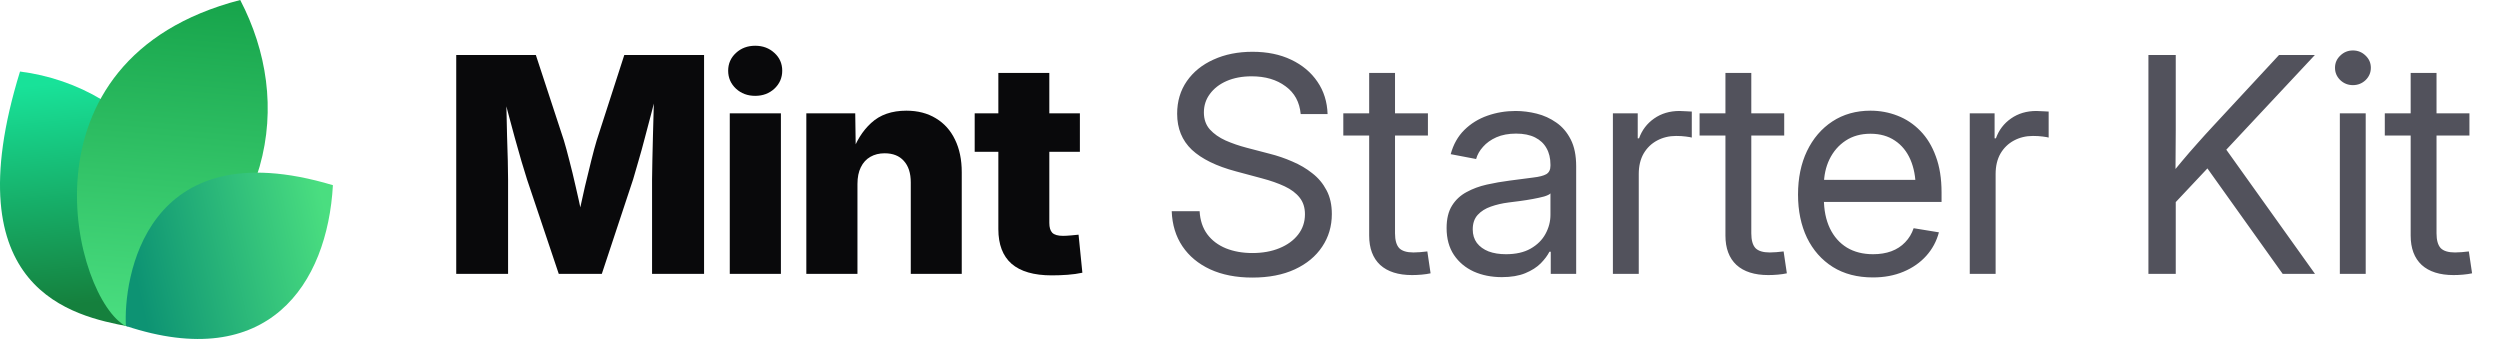
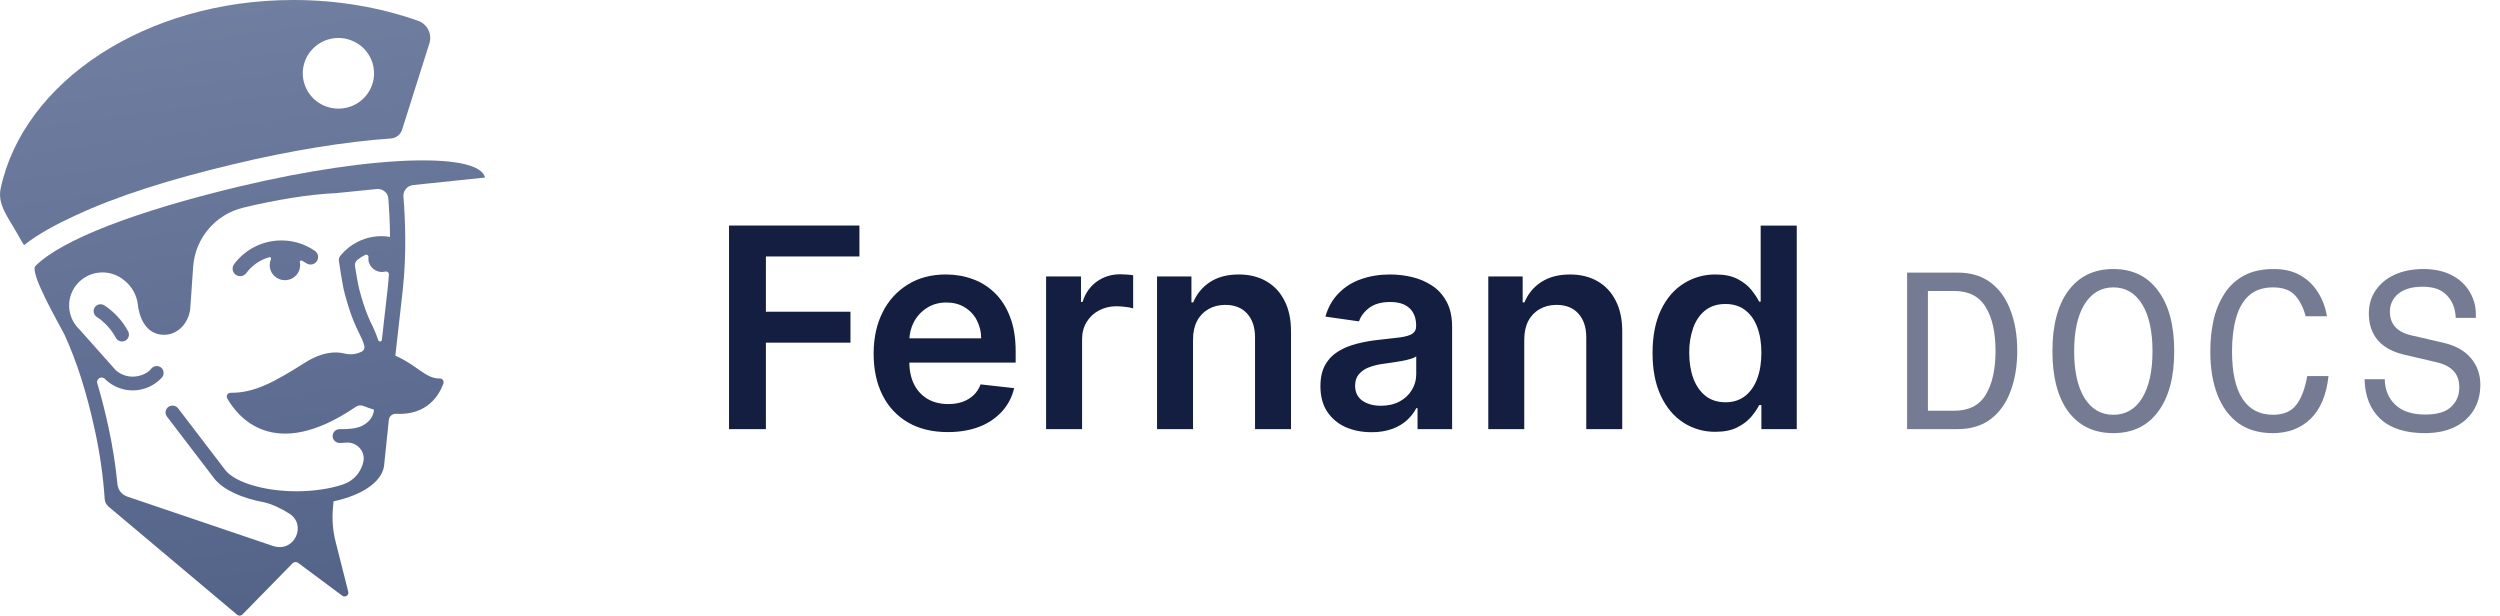
- <svg xmlns="http://www.w3.org/2000/svg" width="177" height="24" viewBox="0 0 177 24" fill="none">
-   <path d="M9.061 23.108C5.268 22.377 -3.391 20.627 1.417 5.064C9.634 6.099 16.973 14.064 9.061 23.108Z" fill="url(#paint0_linear_17557_2020)" />
-   <path d="M8.919 23.094C5.276 21.222 0.784 4.209 17.007 0C20.757 7.193 19.621 16.545 8.919 23.094Z" fill="url(#paint1_linear_17557_2020)" />
-   <path d="M8.914 23.079C8.735 19.882 10.159 9.085 23.57 13.111C23.181 20.123 18.984 26.418 8.914 23.079Z" fill="url(#paint2_linear_17557_2020)" />
-   <path d="M32.301 19.392V3.894H37.938L39.925 9.948C40.036 10.315 40.164 10.787 40.31 11.362C40.462 11.938 40.611 12.552 40.757 13.204C40.91 13.855 41.048 14.483 41.173 15.086C41.305 15.682 41.412 16.192 41.495 16.615H40.695C40.771 16.192 40.871 15.682 40.996 15.086C41.128 14.49 41.267 13.866 41.412 13.214C41.565 12.562 41.714 11.948 41.86 11.373C42.005 10.79 42.133 10.315 42.244 9.948L44.2 3.894H49.848V19.392H46.166V12.704C46.166 12.357 46.173 11.917 46.187 11.383C46.2 10.849 46.214 10.27 46.228 9.646C46.249 9.022 46.266 8.391 46.28 7.753C46.301 7.115 46.311 6.519 46.311 5.964H46.623C46.485 6.561 46.332 7.181 46.166 7.826C45.999 8.471 45.833 9.102 45.666 9.719C45.507 10.336 45.351 10.901 45.198 11.414C45.053 11.928 44.928 12.357 44.824 12.704L42.608 19.392H39.561L37.314 12.704C37.203 12.357 37.072 11.928 36.919 11.414C36.773 10.901 36.614 10.34 36.441 9.729C36.274 9.112 36.104 8.481 35.931 7.836C35.764 7.192 35.608 6.567 35.463 5.964H35.827C35.834 6.512 35.844 7.105 35.858 7.743C35.872 8.374 35.886 9.005 35.9 9.636C35.92 10.26 35.938 10.839 35.952 11.373C35.965 11.907 35.972 12.351 35.972 12.704V19.392H32.301ZM51.668 19.392V8.024H55.288V19.392H51.668ZM53.468 6.786C52.927 6.786 52.473 6.616 52.105 6.276C51.738 5.93 51.554 5.507 51.554 5.007C51.554 4.508 51.738 4.088 52.105 3.749C52.473 3.409 52.927 3.239 53.468 3.239C54.009 3.239 54.463 3.409 54.83 3.749C55.198 4.082 55.382 4.501 55.382 5.007C55.382 5.507 55.198 5.93 54.83 6.276C54.463 6.616 54.009 6.786 53.468 6.786ZM60.708 13.027V19.392H57.088V8.024H60.551L60.593 10.967H60.281C60.593 10.024 61.061 9.268 61.685 8.7C62.309 8.124 63.138 7.836 64.171 7.836C64.975 7.836 65.672 8.017 66.262 8.377C66.851 8.731 67.302 9.234 67.614 9.885C67.933 10.537 68.092 11.307 68.092 12.194V19.392H64.483V12.912C64.483 12.26 64.32 11.754 63.994 11.394C63.675 11.033 63.221 10.853 62.632 10.853C62.25 10.853 61.914 10.936 61.623 11.102C61.332 11.269 61.106 11.515 60.947 11.841C60.787 12.16 60.708 12.555 60.708 13.027ZM76.456 8.024V10.749H69.008V8.024H76.456ZM70.683 5.163H74.292V15.783C74.292 16.102 74.361 16.334 74.5 16.48C74.646 16.625 74.899 16.698 75.259 16.698C75.405 16.698 75.596 16.688 75.831 16.667C76.074 16.646 76.251 16.629 76.362 16.615L76.632 19.309C76.313 19.378 75.963 19.427 75.582 19.455C75.207 19.482 74.836 19.496 74.469 19.496C73.2 19.496 72.25 19.222 71.619 18.674C70.995 18.127 70.683 17.308 70.683 16.22V5.163Z" fill="#09090B" />
-   <path d="M88.667 19.652C87.523 19.652 86.528 19.458 85.682 19.07C84.843 18.681 84.188 18.137 83.716 17.437C83.245 16.736 82.992 15.908 82.957 14.951H84.933C84.968 15.596 85.148 16.14 85.474 16.584C85.8 17.021 86.24 17.354 86.795 17.582C87.35 17.804 87.974 17.915 88.667 17.915C89.388 17.915 90.026 17.801 90.581 17.572C91.143 17.343 91.583 17.024 91.902 16.615C92.228 16.199 92.391 15.717 92.391 15.169C92.391 14.698 92.266 14.306 92.017 13.994C91.767 13.675 91.413 13.408 90.956 13.193C90.498 12.978 89.954 12.787 89.323 12.621L87.502 12.132C86.123 11.765 85.082 11.255 84.382 10.603C83.689 9.944 83.342 9.095 83.342 8.055C83.342 7.174 83.571 6.404 84.028 5.746C84.486 5.087 85.117 4.577 85.921 4.217C86.726 3.849 87.645 3.666 88.678 3.666C89.718 3.666 90.63 3.853 91.413 4.227C92.204 4.602 92.824 5.122 93.275 5.787C93.726 6.446 93.965 7.209 93.993 8.076H92.089C92.013 7.23 91.656 6.574 91.018 6.11C90.387 5.638 89.586 5.403 88.615 5.403C87.95 5.403 87.36 5.513 86.847 5.735C86.341 5.957 85.946 6.262 85.661 6.651C85.377 7.032 85.235 7.469 85.235 7.961C85.235 8.447 85.377 8.849 85.661 9.168C85.946 9.48 86.317 9.74 86.774 9.948C87.232 10.149 87.724 10.319 88.251 10.457L89.884 10.884C90.439 11.023 90.977 11.206 91.496 11.435C92.023 11.657 92.495 11.934 92.911 12.267C93.334 12.593 93.67 12.995 93.92 13.474C94.17 13.945 94.294 14.504 94.294 15.149C94.294 16.015 94.066 16.788 93.608 17.468C93.157 18.148 92.512 18.681 91.673 19.07C90.834 19.458 89.832 19.652 88.667 19.652ZM101.097 8.024V9.594H95.106V8.024H101.097ZM96.937 5.163H98.767V16.521C98.767 17 98.865 17.347 99.059 17.562C99.26 17.77 99.6 17.874 100.078 17.874C100.21 17.874 100.366 17.867 100.546 17.853C100.733 17.832 100.903 17.815 101.056 17.801L101.285 19.351C101.097 19.392 100.886 19.423 100.65 19.444C100.414 19.465 100.189 19.475 99.974 19.475C98.996 19.475 98.244 19.236 97.717 18.758C97.197 18.272 96.937 17.579 96.937 16.677V5.163ZM106.33 19.621C105.595 19.621 104.932 19.489 104.343 19.226C103.754 18.955 103.285 18.564 102.939 18.05C102.592 17.53 102.419 16.896 102.419 16.147C102.419 15.495 102.547 14.965 102.804 14.556C103.06 14.146 103.403 13.828 103.833 13.599C104.263 13.363 104.742 13.186 105.269 13.068C105.796 12.95 106.333 12.857 106.881 12.787C107.574 12.69 108.132 12.617 108.555 12.569C108.978 12.52 109.287 12.441 109.481 12.33C109.675 12.212 109.772 12.014 109.772 11.737V11.654C109.772 11.203 109.679 10.815 109.492 10.489C109.311 10.163 109.041 9.91 108.68 9.729C108.32 9.549 107.872 9.459 107.338 9.459C106.805 9.459 106.34 9.546 105.945 9.719C105.556 9.892 105.241 10.118 104.998 10.395C104.755 10.665 104.593 10.953 104.509 11.258L102.71 10.915C102.897 10.222 103.22 9.65 103.677 9.199C104.135 8.748 104.679 8.412 105.31 8.19C105.941 7.968 106.607 7.857 107.307 7.857C107.8 7.857 108.295 7.92 108.795 8.044C109.301 8.169 109.765 8.381 110.188 8.679C110.611 8.97 110.951 9.369 111.208 9.875C111.464 10.374 111.593 11.005 111.593 11.768V19.392H109.793V17.822H109.7C109.568 18.085 109.363 18.359 109.086 18.643C108.809 18.921 108.444 19.153 107.994 19.34C107.543 19.527 106.988 19.621 106.33 19.621ZM106.621 17.998C107.321 17.998 107.904 17.867 108.368 17.603C108.84 17.333 109.19 16.986 109.419 16.563C109.654 16.133 109.772 15.682 109.772 15.211V13.692C109.703 13.769 109.554 13.841 109.325 13.911C109.096 13.973 108.829 14.032 108.524 14.088C108.226 14.143 107.921 14.192 107.609 14.233C107.304 14.275 107.033 14.309 106.798 14.337C106.354 14.393 105.938 14.49 105.549 14.628C105.168 14.76 104.86 14.954 104.624 15.211C104.388 15.467 104.27 15.811 104.27 16.241C104.27 16.615 104.367 16.934 104.561 17.198C104.762 17.461 105.04 17.662 105.393 17.801C105.747 17.933 106.156 17.998 106.621 17.998ZM114.193 19.392V8.024H115.951V9.792H116.045C116.253 9.209 116.61 8.741 117.116 8.388C117.622 8.034 118.219 7.857 118.905 7.857C119.058 7.857 119.217 7.864 119.384 7.878C119.55 7.885 119.682 7.892 119.779 7.899V9.74C119.716 9.719 119.578 9.695 119.363 9.667C119.155 9.639 118.922 9.625 118.666 9.625C118.174 9.625 117.726 9.733 117.324 9.948C116.922 10.163 116.603 10.471 116.367 10.874C116.138 11.276 116.024 11.758 116.024 12.319V19.392H114.193ZM126.322 8.024V9.594H120.33V8.024H126.322ZM122.161 5.163H123.992V16.521C123.992 17 124.089 17.347 124.283 17.562C124.484 17.77 124.824 17.874 125.302 17.874C125.434 17.874 125.59 17.867 125.77 17.853C125.958 17.832 126.127 17.815 126.28 17.801L126.509 19.351C126.322 19.392 126.11 19.423 125.874 19.444C125.639 19.465 125.413 19.475 125.198 19.475C124.221 19.475 123.468 19.236 122.941 18.758C122.421 18.272 122.161 17.579 122.161 16.677V5.163ZM132.604 19.642C131.502 19.642 130.555 19.396 129.765 18.903C128.974 18.404 128.364 17.714 127.934 16.834C127.511 15.946 127.3 14.927 127.3 13.775C127.3 12.611 127.511 11.584 127.934 10.697C128.364 9.802 128.964 9.102 129.734 8.596C130.51 8.089 131.408 7.836 132.428 7.836C133.1 7.836 133.738 7.954 134.341 8.19C134.952 8.426 135.489 8.783 135.954 9.261C136.425 9.74 136.793 10.343 137.056 11.071C137.327 11.792 137.462 12.645 137.462 13.63V14.296H128.433V12.735H136.463L135.631 13.297C135.631 12.541 135.506 11.876 135.257 11.3C135.007 10.725 134.643 10.277 134.165 9.958C133.686 9.632 133.107 9.469 132.428 9.469C131.748 9.469 131.162 9.632 130.67 9.958C130.177 10.284 129.796 10.725 129.526 11.279C129.262 11.827 129.13 12.441 129.13 13.12V14.046C129.13 14.864 129.273 15.572 129.557 16.168C129.841 16.757 130.243 17.211 130.763 17.53C131.283 17.842 131.901 17.998 132.615 17.998C133.093 17.998 133.523 17.929 133.905 17.79C134.293 17.645 134.619 17.433 134.882 17.156C135.153 16.879 135.354 16.546 135.486 16.157L137.275 16.449C137.108 17.08 136.81 17.634 136.38 18.113C135.95 18.591 135.413 18.966 134.768 19.236C134.123 19.507 133.402 19.642 132.604 19.642ZM139.459 19.392V8.024H141.217V9.792H141.311C141.519 9.209 141.876 8.741 142.382 8.388C142.888 8.034 143.485 7.857 144.171 7.857C144.324 7.857 144.483 7.864 144.649 7.878C144.816 7.885 144.948 7.892 145.045 7.899V9.74C144.982 9.719 144.844 9.695 144.629 9.667C144.421 9.639 144.188 9.625 143.932 9.625C143.439 9.625 142.992 9.733 142.59 9.948C142.188 10.163 141.869 10.471 141.633 10.874C141.404 11.276 141.29 11.758 141.29 12.319V19.392H139.459ZM153.429 14.961V12.715C153.783 12.257 154.136 11.82 154.49 11.404C154.844 10.981 155.204 10.565 155.572 10.156C155.939 9.74 156.314 9.327 156.695 8.918L161.355 3.894H163.893L157.277 10.967H157.184L153.429 14.961ZM152.108 19.392V3.894H154.043V9.241L154.022 12.559L154.043 13.505V19.392H152.108ZM161.615 19.392L155.967 11.477L157.173 9.969L163.903 19.392H161.615ZM165.661 19.392V8.024H167.492V19.392H165.661ZM166.587 6.027C166.24 6.027 165.942 5.909 165.692 5.673C165.443 5.43 165.318 5.139 165.318 4.799C165.318 4.459 165.443 4.172 165.692 3.936C165.942 3.693 166.24 3.572 166.587 3.572C166.934 3.572 167.232 3.693 167.482 3.936C167.731 4.172 167.856 4.459 167.856 4.799C167.856 5.139 167.731 5.43 167.482 5.673C167.232 5.909 166.934 6.027 166.587 6.027ZM174.836 8.024V9.594H168.844V8.024H174.836ZM170.675 5.163H172.506V16.521C172.506 17 172.603 17.347 172.797 17.562C172.998 17.77 173.338 17.874 173.816 17.874C173.948 17.874 174.104 17.867 174.284 17.853C174.472 17.832 174.641 17.815 174.794 17.801L175.023 19.351C174.836 19.392 174.624 19.423 174.388 19.444C174.153 19.465 173.927 19.475 173.712 19.475C172.735 19.475 171.982 19.236 171.455 18.758C170.935 18.272 170.675 17.579 170.675 16.677V5.163Z" fill="#52525C" />
+ <svg xmlns="http://www.w3.org/2000/svg" width="134" height="33" fill="none">
+   <path fill="url(#a)" d="M16.872 13.443a3.126 3.126 0 0 0-1.987-.549 3.157 3.157 0 0 0-2.339 1.268.4.4 0 0 0 .087.563.41.41 0 0 0 .568-.087c.303-.41.735-.71 1.228-.852a.079.079 0 0 1 .08.022.076.076 0 0 1 .015.082.802.802 0 0 0 .305 1 .821.821 0 0 0 1.045-.134.807.807 0 0 0 .197-.703.077.077 0 0 1 .03-.078.08.08 0 0 1 .085-.006c.077.041.151.086.223.135a.406.406 0 0 0 .568-.098.4.4 0 0 0-.105-.563Z" />
+   <path fill="url(#b)" d="m21.191 19.065.392-3.483c.22-1.963.136-3.88.041-5.046a.57.57 0 0 1 .131-.41.58.58 0 0 1 .383-.205h.005V9.92l.595-.063L26 9.516c-.16-.659-1.56-.957-3.72-.916-2.422.047-5.801.523-9.472 1.402-5.569 1.334-9.501 2.85-10.908 4.253-.347.346 1.328 3.223 1.545 3.658.661 1.431 1.2 3.115 1.64 5.146.266 1.216.443 2.449.527 3.69a.582.582 0 0 0 .208.407l6.894 5.796a.206.206 0 0 0 .279-.014l2.688-2.745a.227.227 0 0 1 .298-.023l2.367 1.76a.206.206 0 0 0 .236.008.202.202 0 0 0 .085-.219l-.678-2.68a5.381 5.381 0 0 1-.145-1.781l.033-.386c1.627-.348 2.71-1.121 2.725-2.066l.239-2.303a.365.365 0 0 1 .38-.322c1.716.092 2.342-1.058 2.547-1.63a.197.197 0 0 0-.099-.244.202.202 0 0 0-.094-.021c-.752.026-1.242-.73-2.384-1.221Zm-1.144 2.908a.987.987 0 0 1-.268.582c-.194.2-.447.335-.723.387a4.07 4.07 0 0 1-.838.06.375.375 0 0 0-.268.097.368.368 0 0 0 .237.641h.057c.06 0 .161-.002.294-.015.566-.053 1.041.434.945.988a1.635 1.635 0 0 1-1.105 1.256c-.663.22-1.519.363-2.498.363-1.684 0-3.245-.462-3.785-1.111l-2.542-3.326a.386.386 0 0 0-.494-.108.372.372 0 0 0-.176.402c.012.05.034.099.066.14l2.56 3.35c.483.582 1.444 1.02 2.63 1.24.454.101.928.336 1.356.601.957.595.31 2.055-.78 1.767a1.813 1.813 0 0 1-.14-.042l-7.759-2.63a.775.775 0 0 1-.52-.655 26.42 26.42 0 0 0-.481-3.058 32.482 32.482 0 0 0-.6-2.359c-.074-.247.244-.419.416-.226l.049.05a2.11 2.11 0 0 0 1.518.557 2.121 2.121 0 0 0 1.468-.675.377.377 0 0 0-.007-.527.375.375 0 0 0-.547.034.92.92 0 0 1-.228.21c-.582.352-1.251.267-1.69-.134l-1.927-2.166a1.767 1.767 0 0 1-.555-1.461c.079-.836.755-1.51 1.598-1.594a1.802 1.802 0 0 1 1.34.408 1.943 1.943 0 0 1 .738 1.295s.104 1.631 1.414 1.631c.71 0 1.296-.6 1.394-1.38l.157-2.265a3.511 3.511 0 0 1 2.699-3.173l.03-.007a33.912 33.912 0 0 1 2.565-.514 21.584 21.584 0 0 1 2.402-.258l2.147-.216a.568.568 0 0 1 .558.297.553.553 0 0 1 .06.213c.044.546.084 1.257.091 2.056a2.806 2.806 0 0 0-1.752.272 2.82 2.82 0 0 0-.898.725l-.01.012a.364.364 0 0 0-.08.282l.003.015c.007.05.173 1.228.314 1.755.322 1.2.59 1.743.786 2.139.123.247.204.41.261.651a.257.257 0 0 1-.127.29 1.318 1.318 0 0 1-.938.109c-.485-.118-1.193-.092-2.091.475-1.67 1.053-2.731 1.644-4.016 1.631a.202.202 0 0 0-.175.097.198.198 0 0 0-.004.198c.527.938 2.465 3.48 6.894.456a.44.44 0 0 1 .41-.045c.198.079.387.145.567.2l-.002.013Zm.327-3.67a.101.101 0 0 1-.097-.066 7.886 7.886 0 0 0-.278-.694c-.192-.386-.43-.867-.731-1.99-.082-.308-.179-.9-.24-1.287a.36.36 0 0 1 .127-.335c.129-.106.27-.197.42-.269.086-.04.186.025.175.118a.683.683 0 0 0 .038.319.729.729 0 0 0 .867.457.155.155 0 0 1 .191.16c-.018.259-.041.518-.07.778l-.309 2.726a.094.094 0 0 1-.093.084Z" />
+   <path fill="url(#c)" d="M6.538 18.303a.375.375 0 0 1-.337-.21c-.003-.006-.332-.67-1.013-1.104a.373.373 0 0 1-.162-.232.367.367 0 0 1 .285-.44.376.376 0 0 1 .28.05 3.787 3.787 0 0 1 1.284 1.408.367.367 0 0 1-.157.483.375.375 0 0 1-.18.046Z" />
+   <path fill="url(#d)" d="M22.402 1.112C20.372.398 18.113 0 15.724 0 7.81 0 1.252 4.376.034 10.109c-.177.843.402 1.546.848 2.338.18.321.325.57.38.65l.03.042c.764-.615 1.776-1.14 2.734-1.584 2.332-1.08 5.053-1.932 8.49-2.755 3.051-.732 6.022-1.212 8.437-1.377a.678.678 0 0 0 .598-.468l1.465-4.63a.968.968 0 0 0-.059-.73.983.983 0 0 0-.553-.483Zm-4.262 4.71c-.378 0-.748-.11-1.062-.318a1.897 1.897 0 0 1-.703-.85 1.877 1.877 0 0 1 .414-2.063 1.916 1.916 0 0 1 2.082-.41c.349.143.647.386.857.697a1.881 1.881 0 0 1-.237 2.39 1.911 1.911 0 0 1-1.351.555Z" />
+   <path fill="#131E40" d="M39.076 23V12.09h6.989v1.658h-5.013v2.961h4.533v1.657h-4.533V23h-1.976Zm11.725.16c-.82 0-1.528-.17-2.125-.512a3.463 3.463 0 0 1-1.369-1.46c-.32-.631-.48-1.375-.48-2.231 0-.842.16-1.58.48-2.216a3.625 3.625 0 0 1 1.353-1.491c.579-.359 1.259-.538 2.04-.538.505 0 .98.081 1.428.245.45.16.849.408 1.193.745.348.338.621.768.82 1.29.2.518.299 1.136.299 1.853v.591h-6.707v-1.3h4.858a2.075 2.075 0 0 0-.24-.985 1.744 1.744 0 0 0-.655-.687c-.277-.167-.6-.25-.97-.25-.393 0-.74.096-1.038.287-.298.189-.53.437-.698.746-.163.306-.247.641-.25 1.007v1.134c0 .476.087.885.261 1.226.174.337.417.596.73.777.312.178.678.267 1.097.267.28 0 .534-.04.762-.117.227-.082.424-.201.591-.357.167-.157.293-.35.378-.581l1.8.202c-.113.476-.33.892-.65 1.247a3.17 3.17 0 0 1-1.214.82c-.493.192-1.058.288-1.694.288Zm5.27-.16v-8.182h1.87v1.364h.085c.149-.472.405-.836.767-1.092.366-.26.783-.389 1.252-.389.106 0 .225.005.356.016.135.007.247.02.336.037v1.774a2.019 2.019 0 0 0-.389-.075 3.572 3.572 0 0 0-.506-.037 1.95 1.95 0 0 0-.948.23c-.277.148-.495.356-.655.622-.16.267-.24.574-.24.922V23h-1.928Zm7.875-4.794V23h-1.928v-8.182h1.843v1.39h.096c.188-.458.488-.822.9-1.091.416-.27.929-.405 1.54-.405.564 0 1.056.12 1.475.362.423.241.75.591.98 1.05.235.457.35 1.013.346 1.667V23H67.27v-4.911c0-.547-.142-.975-.426-1.284-.28-.309-.67-.463-1.166-.463-.338 0-.638.074-.9.223a1.55 1.55 0 0 0-.613.634c-.146.277-.219.613-.219 1.007Zm9.567 4.96c-.518 0-.985-.093-1.4-.278a2.287 2.287 0 0 1-.98-.83c-.239-.367-.358-.818-.358-1.354 0-.462.085-.843.256-1.145.17-.302.403-.543.698-.725.294-.18.627-.317.996-.41a8.098 8.098 0 0 1 1.156-.207c.48-.05.868-.095 1.166-.133.299-.043.515-.107.65-.192.139-.09.208-.226.208-.41v-.032c0-.402-.12-.712-.357-.933-.238-.22-.58-.33-1.028-.33-.472 0-.847.103-1.124.31-.273.205-.458.448-.554.729l-1.8-.256c.142-.497.376-.912.703-1.246a3.06 3.06 0 0 1 1.198-.757c.472-.17.995-.255 1.566-.255.394 0 .787.046 1.177.138.391.093.748.245 1.071.458.323.21.582.496.778.858.199.362.298.815.298 1.358V23H75.98v-1.124h-.064c-.117.227-.282.44-.495.64-.21.195-.474.353-.794.473a3.198 3.198 0 0 1-1.113.176Zm.5-1.418c.388 0 .724-.076 1.008-.229.284-.156.502-.362.655-.618.156-.255.234-.534.234-.836v-.964a.908.908 0 0 1-.309.138c-.142.043-.302.08-.48.112-.177.032-.352.06-.526.085l-.453.064a3.363 3.363 0 0 0-.773.192 1.283 1.283 0 0 0-.538.373c-.131.156-.197.359-.197.607 0 .355.13.623.39.805.258.18.589.271.99.271Zm7.687-3.542V23h-1.928v-8.182h1.843v1.39h.096c.188-.458.488-.822.9-1.091.416-.27.929-.405 1.54-.405.564 0 1.056.12 1.475.362.423.241.75.591.98 1.05.235.457.35 1.013.346 1.667V23h-1.928v-4.911c0-.547-.142-.975-.426-1.284-.28-.309-.67-.463-1.166-.463-.338 0-.638.074-.9.223a1.55 1.55 0 0 0-.613.634c-.146.277-.219.613-.219 1.007Zm10.249 4.938a3.095 3.095 0 0 1-1.726-.496c-.508-.33-.91-.81-1.204-1.438-.295-.628-.442-1.392-.442-2.29 0-.91.15-1.676.448-2.301.301-.629.708-1.103 1.22-1.423a3.135 3.135 0 0 1 1.71-.484c.479 0 .873.081 1.182.245.309.16.554.353.735.58.18.224.321.435.42.634h.08v-4.08h1.934V23H94.41v-1.29h-.117c-.1.2-.244.411-.432.635-.188.22-.437.408-.746.564-.308.157-.697.235-1.166.235Zm.538-1.582c.408 0 .756-.11 1.044-.33.287-.224.506-.535.655-.933.15-.397.224-.86.224-1.39 0-.529-.075-.989-.224-1.38-.146-.39-.362-.694-.65-.91-.284-.217-.634-.325-1.05-.325-.429 0-.788.111-1.075.335-.288.224-.504.533-.65.927a3.89 3.89 0 0 0-.218 1.353c0 .512.072.968.218 1.37.15.397.368.711.655.942.291.227.648.34 1.07.34Z" />
+   <path fill="#757B93" d="M104.932 23h-2.712v-8.388h2.712c.712 0 1.304.18 1.776.54.472.36.824.856 1.056 1.488.24.624.36 1.344.36 2.16 0 .816-.12 1.54-.36 2.172-.232.632-.584 1.128-1.056 1.488-.472.36-1.064.54-1.776.54Zm-1.596-7.404v6.42h1.404c.784 0 1.348-.284 1.692-.852.352-.576.528-1.36.528-2.352 0-1-.176-1.784-.528-2.352-.344-.576-.908-.864-1.692-.864h-1.404Zm9.938-1.176c1.032 0 1.832.388 2.4 1.164.576.768.864 1.848.864 3.24 0 1.392-.288 2.472-.864 3.24-.568.768-1.368 1.152-2.4 1.152-1.032 0-1.836-.384-2.412-1.152-.568-.768-.852-1.848-.852-3.24 0-1.392.284-2.472.852-3.24.576-.776 1.38-1.164 2.412-1.164Zm0 .984c-.656 0-1.172.304-1.548.912-.368.6-.552 1.436-.552 2.508 0 1.064.184 1.9.552 2.508.376.6.892.9 1.548.9.664 0 1.18-.3 1.548-.9.368-.608.552-1.444.552-2.508 0-1.072-.184-1.908-.552-2.508-.368-.608-.884-.912-1.548-.912Zm11.45 1.548h-1.14c-.12-.456-.308-.828-.564-1.116-.256-.288-.652-.432-1.188-.432-.528 0-.956.144-1.284.432-.32.288-.552.692-.696 1.212-.144.512-.216 1.104-.216 1.776 0 1.136.188 1.988.564 2.556.376.568.92.852 1.632.852.56 0 .976-.176 1.248-.528.272-.352.468-.868.588-1.548h1.14c-.112 1.016-.432 1.78-.96 2.292-.528.512-1.204.768-2.028.768-.728 0-1.34-.176-1.836-.528-.496-.36-.872-.868-1.128-1.524-.256-.656-.384-1.432-.384-2.328 0-.6.06-1.168.18-1.704a4.367 4.367 0 0 1 .588-1.404 2.802 2.802 0 0 1 1.044-.96c.432-.232.96-.348 1.584-.348.56 0 1.036.112 1.428.336.392.224.708.528.948.912.24.376.4.804.48 1.284Zm7.982.084h-1.08c-.016-.48-.168-.876-.456-1.188-.288-.32-.724-.48-1.308-.48-.576 0-1.016.128-1.32.384a1.205 1.205 0 0 0-.444.948c0 .672.38 1.096 1.14 1.272l1.716.396c.656.152 1.152.428 1.488.828.336.4.504.872.504 1.416 0 .552-.128 1.024-.384 1.416-.248.384-.596.68-1.044.888-.44.2-.956.3-1.548.3-1.04 0-1.836-.256-2.388-.768-.544-.52-.824-1.228-.84-2.124h1.08c.008.56.196 1.016.564 1.368.368.352.904.528 1.608.528.632 0 1.092-.136 1.38-.408.296-.272.444-.62.444-1.044 0-.376-.104-.672-.312-.888-.2-.216-.508-.372-.924-.468l-1.74-.408c-.608-.144-1.072-.4-1.392-.768-.32-.376-.48-.852-.48-1.428 0-.472.12-.884.36-1.236.24-.36.576-.64 1.008-.84.44-.208.96-.312 1.56-.312.584 0 1.084.108 1.5.324a2.33 2.33 0 0 1 1.308 2.136v.156Z" />
  <defs>
-     <linearGradient id="paint0_linear_17557_2020" x1="3.776" y1="5.916" x2="5.232" y2="21.559" gradientUnits="userSpaceOnUse">
-       <stop stop-color="#18E299" />
-       <stop offset="1" stop-color="#15803D" />
+     <linearGradient id="a" x1="13" x2="18.046" y1="-2.154" y2="35.23" gradientUnits="userSpaceOnUse">
+       <stop stop-color="#7280A2" />
+       <stop offset="1" stop-color="#516186" />
    </linearGradient>
-     <linearGradient id="paint1_linear_17557_2020" x1="12.171" y1="-0.718" x2="10.19" y2="22.983" gradientUnits="userSpaceOnUse">
-       <stop stop-color="#16A34A" />
-       <stop offset="1" stop-color="#4ADE80" />
+     <linearGradient id="b" x1="13" x2="18.046" y1="-2.154" y2="35.23" gradientUnits="userSpaceOnUse">
+       <stop stop-color="#7280A2" />
+       <stop offset="1" stop-color="#516186" />
    </linearGradient>
-     <linearGradient id="paint2_linear_17557_2020" x1="23.133" y1="15.353" x2="9.338" y2="18.52" gradientUnits="userSpaceOnUse">
-       <stop stop-color="#4ADE80" />
-       <stop offset="1" stop-color="#0D9373" />
+     <linearGradient id="c" x1="13" x2="18.046" y1="-2.154" y2="35.23" gradientUnits="userSpaceOnUse">
+       <stop stop-color="#7280A2" />
+       <stop offset="1" stop-color="#516186" />
+     </linearGradient>
+     <linearGradient id="d" x1="13" x2="18.046" y1="-2.154" y2="35.23" gradientUnits="userSpaceOnUse">
+       <stop stop-color="#7280A2" />
+       <stop offset="1" stop-color="#516186" />
    </linearGradient>
  </defs>
</svg>
